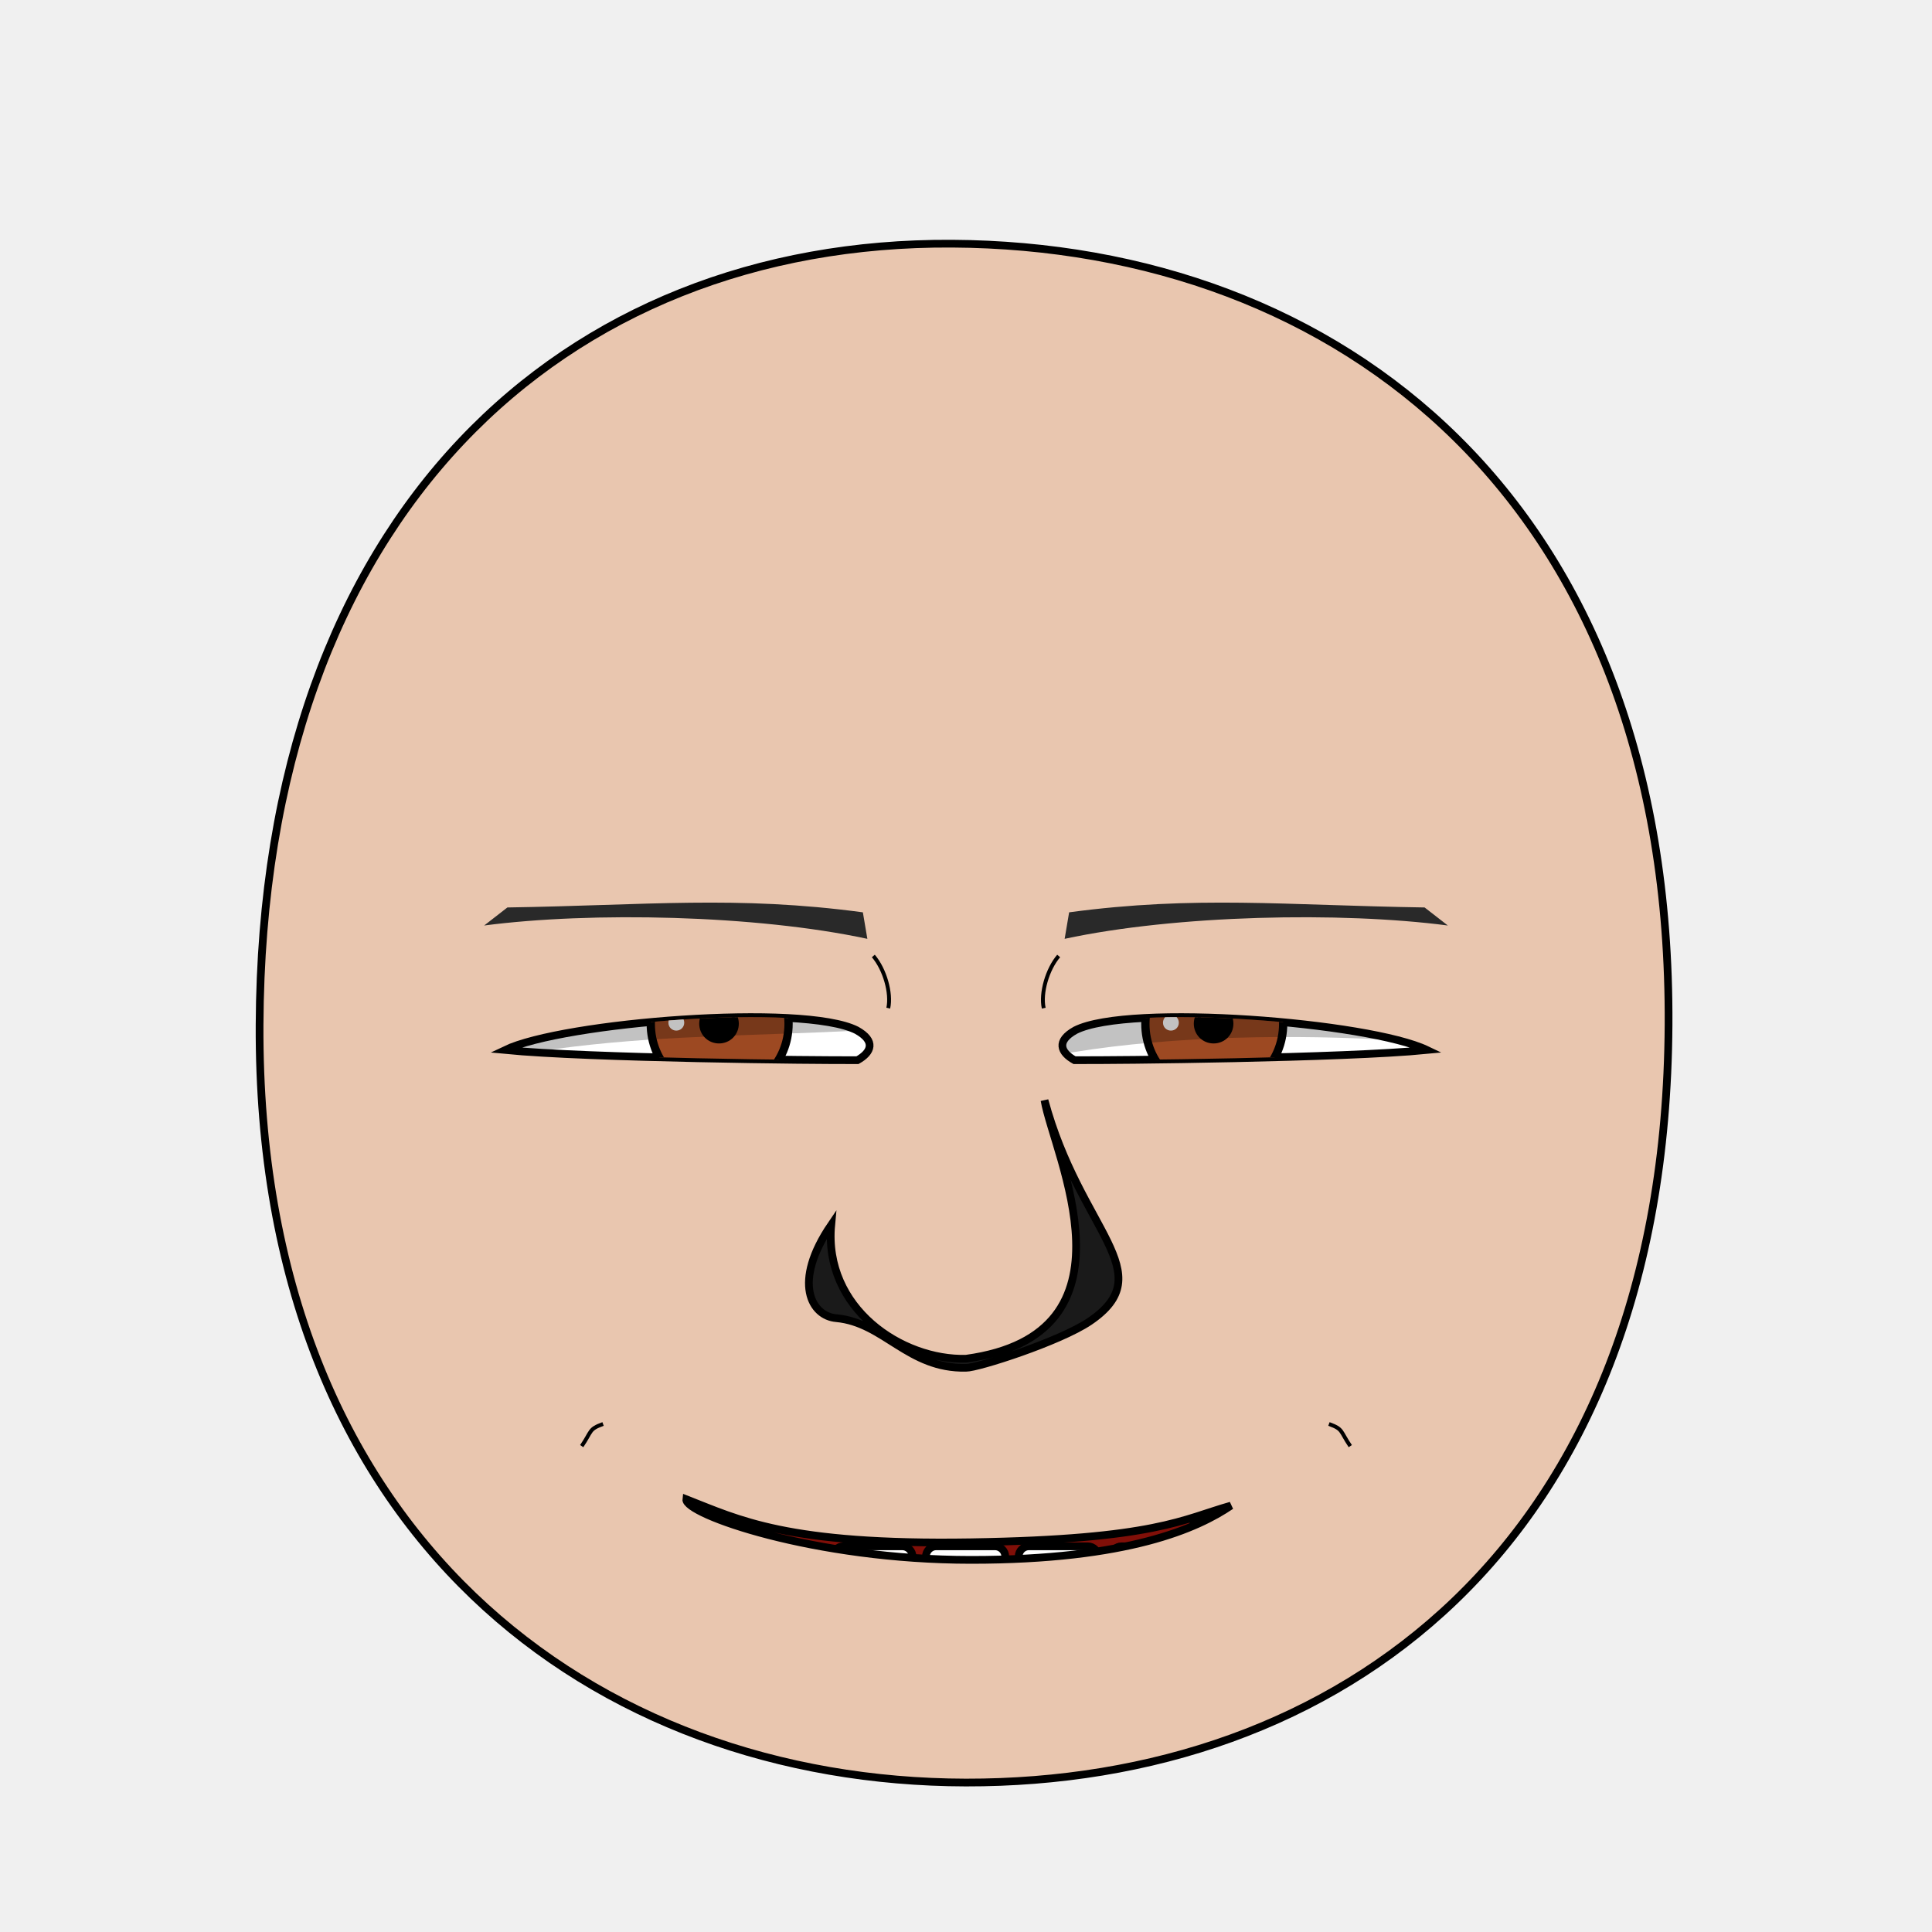
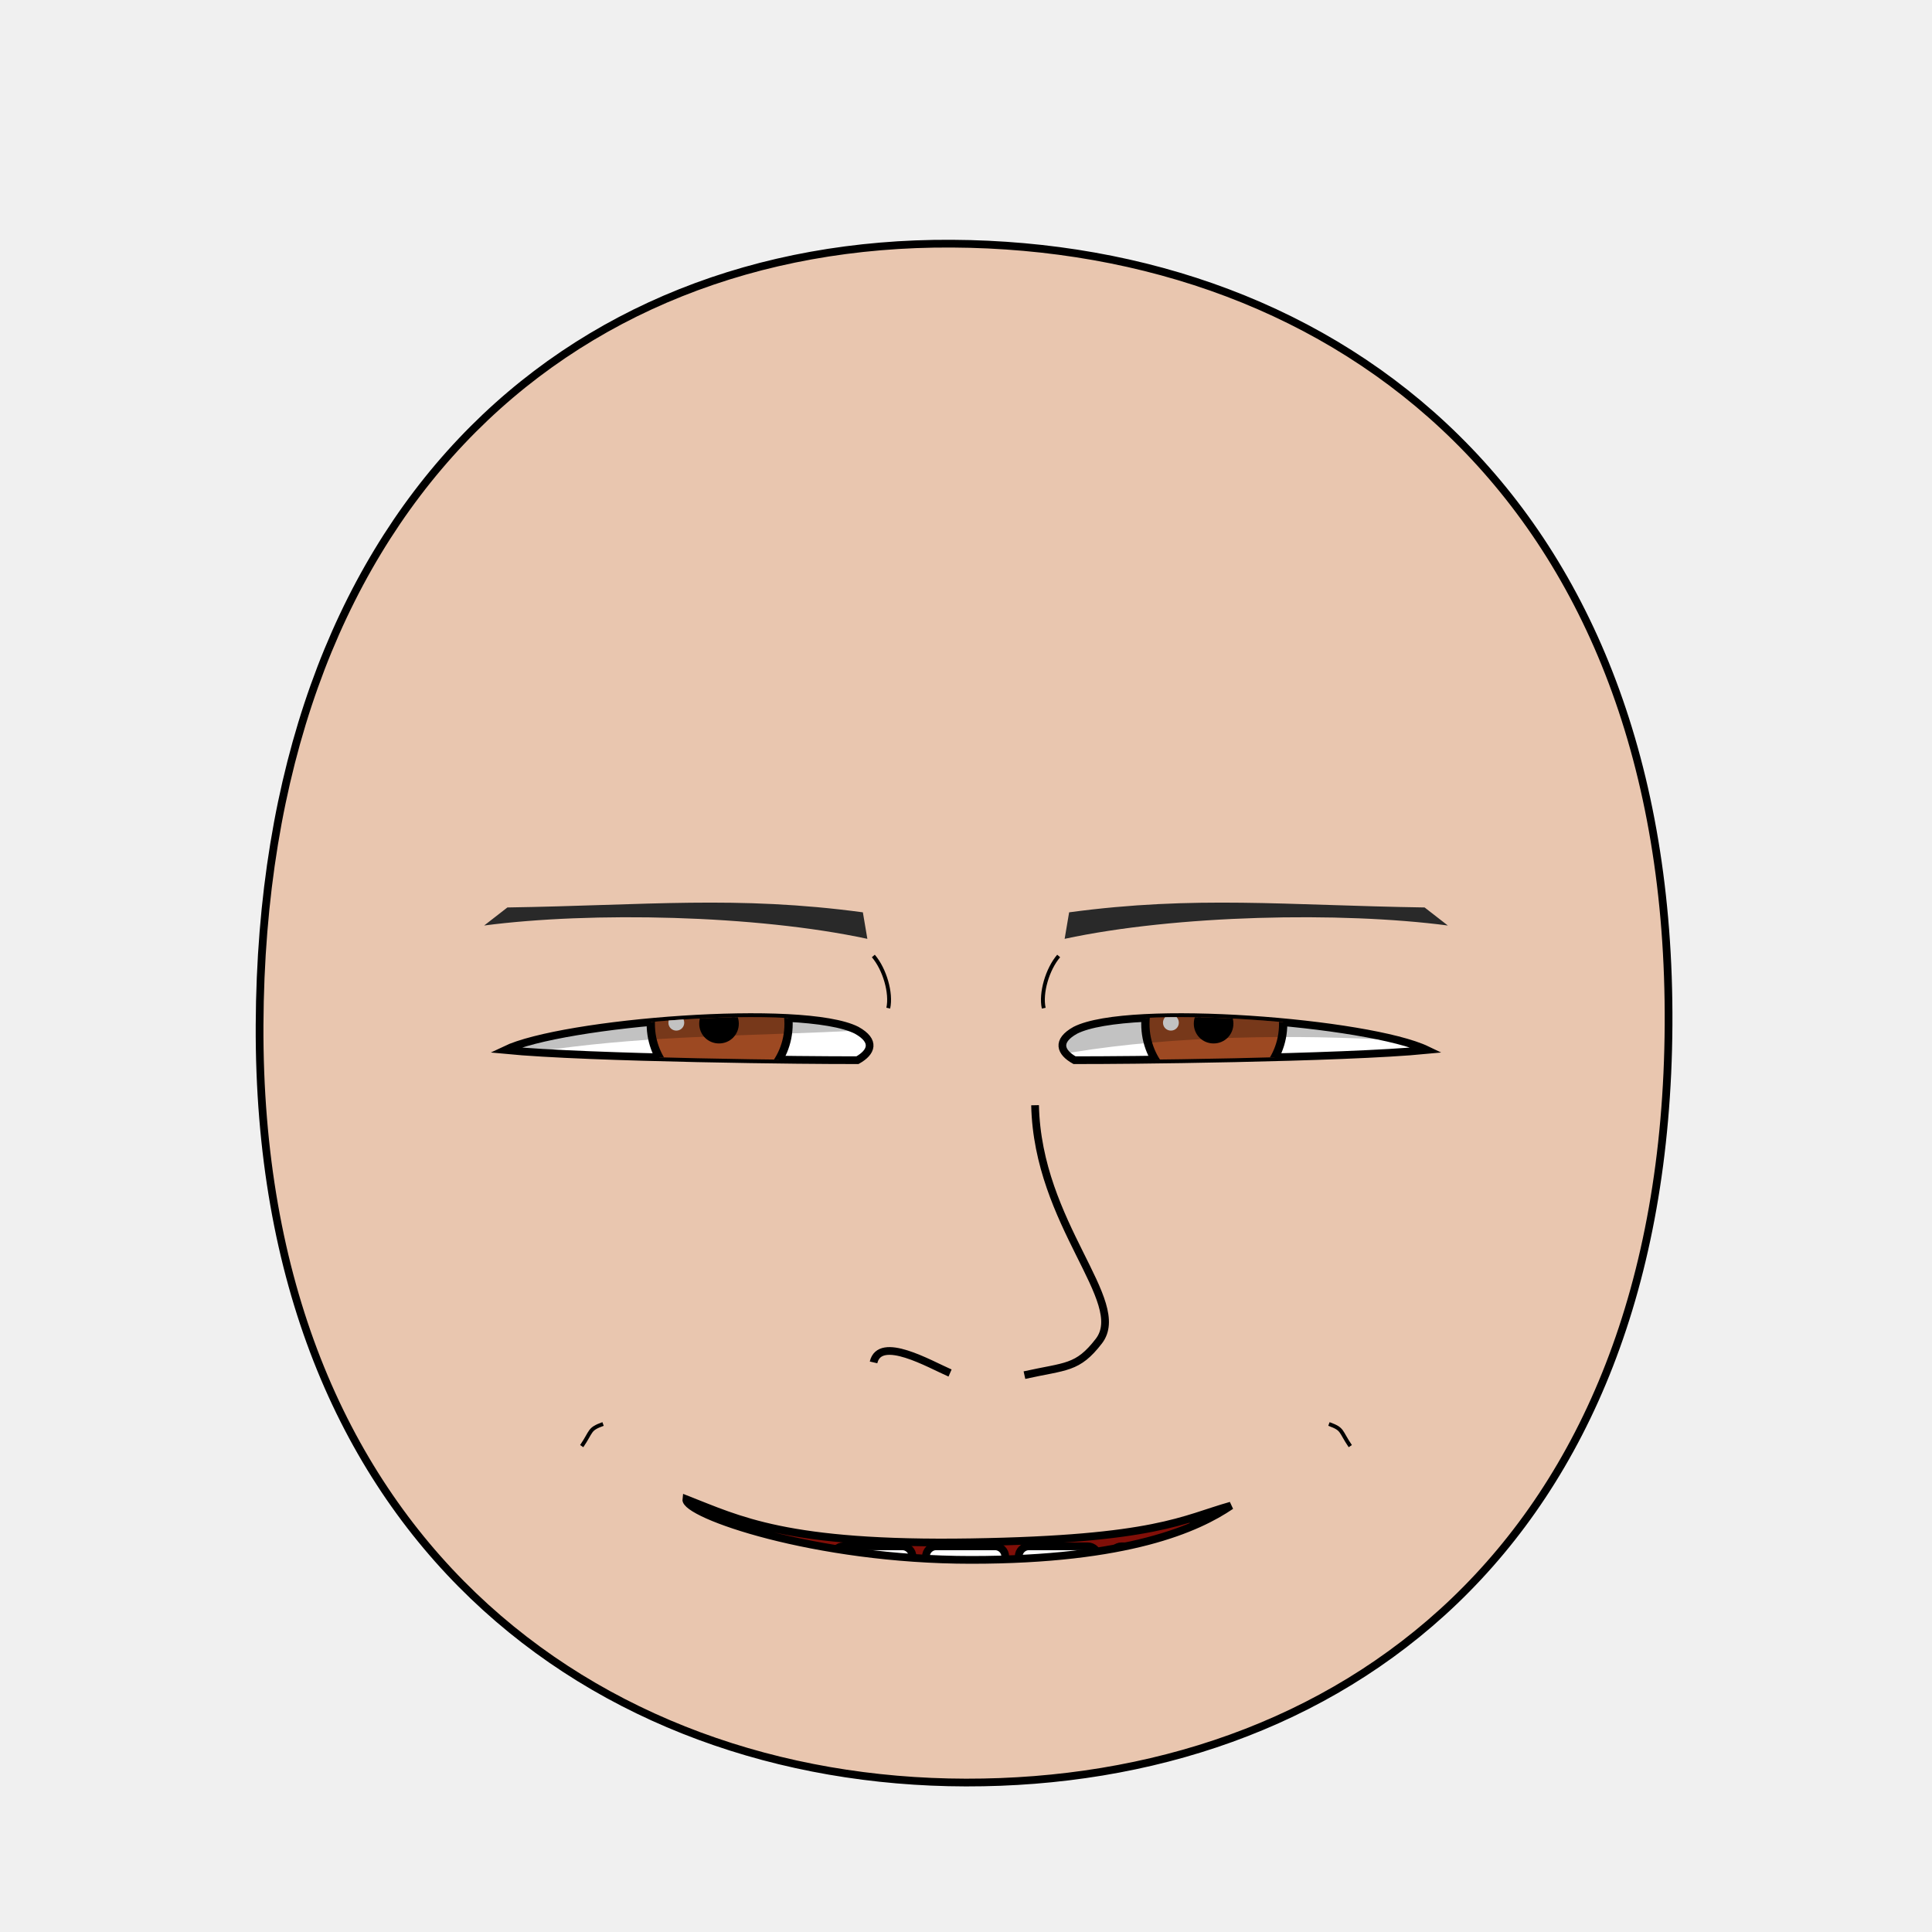
<svg xmlns="http://www.w3.org/2000/svg" xmlns:xlink="http://www.w3.org/1999/xlink" id="emoticon-front-view" viewBox="0 0 250 250" height="100%" width="100%" version="1.1">
  <defs id="defs">
    <clipPath id="clipPath-left-eye">
      <use transform="matrix(1,0,0,1,0,0)" x="0" width="1" xlink:href="#left-eye-outline" height="1" y="0" id="use-left-eye-outline-1" />
    </clipPath>
    <clipPath id="clipPath-right-eye">
      <use transform="matrix(-1,0,0,1,250,0)" id="use-left-eye-outline-2" y="0" height="250" xlink:href="#left-eye-outline" width="250" x="0" morph="fixed" />
    </clipPath>
    <clipPath id="clipPath-mouth" clipPathUnits="userSpaceOnUse">
      <use transform="matrix(1,0,0,1,0,0)" height="250" y="0" x="0" xlink:href="#mouth-outline" id="use-mouth-outline" width="250" />
    </clipPath>
  </defs>
  <g id="head">
    <path d="M 124.98,230.66 C 172.77,230.75 215.51,200.57 215.91,132.64 216.3,64.72 173.26,31.81 123.18,31.53 73.1,31.24 33.88,66.28 33.59,132.64 33.3,199.01 77.19,230.57 124.98,230.66 Z" style="fill:#e9c6af;stroke:#000000;stroke-width:1" id="head-outline" />
  </g>
  <g id="left-eye">
    <path d="m 110.85,133.315 c 2.504,1.394 1.927,2.852 0.11,3.87 -5.292,0.039 -34.764,-0.256 -45.615,-1.315 7.475,-3.585 38.572,-6.077 45.505,-2.555 z" style="fill:#ffffff;stroke:#000000;stroke-width:1" id="left-eye-outline" />
    <g clip-path="url(#clipPath-left-eye)" id="left-eyeball">
      <g id="left-lens">
        <path d="M 1,0.5 C 1,0.78 0.78,1 0.5,1 0.22,1 0,0.78 0,0.5 0,0.22 0.22,0 0.5,0 0.78,0 1,0.22 1,0.5 z" transform="matrix(17.83,0,0,17.83,84.21,123.57)" style="fill:#9d4922;stroke:#000000;stroke-width:0.06" id="iris" morph="relative" />
        <path d="M 1,0.5 C 1,0.78 0.78,1 0.5,1 0.22,1 0,0.78 0,0.5 0,0.22 0.22,0 0.5,0 0.78,0 1,0.22 1,0.5 z" transform="matrix(4.38,0,0,4.38,90.85,130.27)" style="fill:#000000;stroke:#000000;stroke-width:0.17" id="pupil" morph="relative" />
        <path d="M 1,0.5 C 1,0.78 0.78,1 0.5,1 0.22,1 0,0.78 0,0.5 0,0.22 0.22,0 0.5,0 0.78,0 1,0.22 1,0.5 z" transform="matrix(2.05,0,0,2.05,86.49,131.31)" style="fill:#ffffff;stroke:none" id="glare" morph="transform-only" />
      </g>
      <path d="M 50,75 125,75 125,132.19 C 100,135.24 76.74,131.89 50,140.7 Z" style="opacity:0.24;fill:#000000;stroke:#000000;stroke-width:0px" id="left-lid-shadow" />
    </g>
  </g>
  <g id="right-eye">
    <use transform="matrix(-1,0,0,1,250,0)" id="right-eye-outline" y="0" height="250" xlink:href="#left-eye-outline" width="250" x="0" morph="fixed" />
    <g clip-path="url(#clipPath-right-eye)" id="right-eyeball">
      <use transform="matrix(1,0,0,1,64,0)" id="right-lens" y="0" height="1" xlink:href="#left-lens" width="1" x="0" morph="fixed" />
      <path d="M 125,139.53 125,75 200,75 200,136.84 C 185.33,133.88 146.79,131.84 125,139.53 Z" style="opacity:0.24;fill:#000000;stroke:#000000;stroke-width:0px" id="right-lid-shadow" />
    </g>
  </g>
  <path d="m 112.235,121.485 c -14.397,-3.097 -35.747,-3.538 -49.585,-1.725 l 3.006,-2.335 c 17.995,-0.278 29.709,-1.565 45.999,0.63 z" style="fill:#292929;stroke-width:1" id="left-eye-brow" />
-   <g id="nose">
-     <path d="M 107.56,158.49 C 106.56,169.29 116.68,176.05 125,175.82 148.21,172.66 136.37,149.44 135.16,142.38 139.72,159.32 150.37,164.65 140.98,171 137.1,173.61 126.53,177.01 125,176.99 117.49,177.15 114.44,171.14 108.22,170.57 105.02,170.31 102.47,165.96 107.56,158.49 Z" style="fill:#1a1a1a;stroke:#000000;stroke-width:1" id="nose-outline" />
+   <g id="nose" transform="translate(-0.2750275,11.0011)">
+     <path d="m 113.311,165.292 c 0.825,-3.53 7.242,0.22 9.901,1.375 m 11.001,-34.653 c 0.328,15.465 12.21,25.395 8.251,30.528 -2.764,3.583 -4.239,3.199 -9.626,4.4" style="fill:none;stroke:#000000;stroke-width:1" id="nose-path" />
  </g>
  <use transform="matrix(-1,0,0,1,250,0)" x="0" width="250" xlink:href="#left-eye-brow" height="250" y="0" id="right-eye-brow" />
  <g id="mouth">
    <g id="mouth-interior" clip-path="url(#clipPath-mouth)">
      <rect style="fill:#000000;stroke:none" id="mouth-background" x="68.16" width="119.944" height="66.556" y="159.934" />
      <path d="M 94.84,211.42 C 94.51,191.12 110.73,189.74 126.96,189.07 144.51,188.36 158.42,193.11 158.42,211.42 137.23,211.42 116.04,211.42 94.84,211.42 Z" style="fill:#800f08;stroke:none" id="tongue" />
      <g transform="translate(0.5,9.99)" morph="fix-children" id="upper-teeth">
        <rect width="10.356" x="96.362" ry="1.325" transform="matrix(0.991225,0.1321854,0,1,0,0)" rx="1.336" y="158.085" height="15.123" id="tooth-02" style="fill:#ffffff;fill-opacity:1;stroke:#000000;stroke-width:1.004;stroke-opacity:1" />
        <rect rx="1.325" y="169.917" height="15.123" transform="matrix(0.999781,0.02092668,0,1,0,0)" id="tooth-03" width="10.267" x="107.205" ry="1.325" style="fill:#ffffff;fill-opacity:1;stroke:#000000;stroke-width:1;stroke-opacity:1" />
        <rect width="10.265" x="119.182" ry="1.325" rx="1.325" y="172.327" height="15.123" id="tooth-04" style="fill:#ffffff;fill-opacity:1;stroke:#000000;stroke-opacity:1" />
        <rect rx="1.325" y="175.003" height="15.123" transform="matrix(0.999781,-0.02092669,0,1,0,0)" id="tooth-05" width="10.267" x="131.211" ry="1.325" style="fill:#ffffff;fill-opacity:1;stroke:#000000;stroke-width:1;stroke-opacity:1" />
        <rect width="10.394" x="144.894" ry="1.325" transform="matrix(0.9876076,-0.1569434,0,1,0,0)" rx="1.341" y="194.778" height="15.123" id="tooth-06" style="fill:#ffffff;fill-opacity:1;stroke:#000000;stroke-width:1.006;stroke-opacity:1" />
      </g>
      <g transform="translate(0.5,28)" id="lower-teeth" morph="fix-children">
        <rect style="fill:#ffffff;fill-opacity:1;stroke:#000000;stroke-opacity:1" ry="1.325" x="95.315" width="10.265" id="tooth-09" height="15.123" y="172.091" rx="1.325" />
        <rect style="fill:#ffffff;fill-opacity:1;stroke:#000000;stroke-opacity:1" id="tooth-10" height="15.123" y="172.091" rx="1.325" ry="1.325" x="107.315" width="10.265" />
        <rect style="fill:#ffffff;fill-opacity:1;stroke:#000000;stroke-opacity:1" ry="1.325" x="119.315" width="10.265" id="tooth-11" height="15.123" y="172.091" rx="1.325" />
        <rect style="fill:#ffffff;fill-opacity:1;stroke:#000000;stroke-opacity:1" id="tooth-12" height="15.123" y="172.091" rx="1.325" ry="1.325" x="131.315" width="10.265" />
        <rect style="fill:#ffffff;fill-opacity:1;stroke:#000000;stroke-opacity:1" ry="1.325" x="143.315" width="10.265" id="tooth-13" height="15.123" y="172.091" rx="1.325" />
      </g>
    </g>
    <path style="fill:none;stroke:#000000;stroke-width:1px" d="m 159.28,194.829 c -4.272,2.9 -13.249,7.021 -33.619,7.021 -20.37,0 -37.106,-5.937 -36.856,-7.847 6.733,2.622 12.934,5.952 36.856,5.567 23.922,-0.385 27.426,-3 33.619,-4.741 z" id="mouth-outline" />
  </g>
  <g id="wrinkles">
    <path d="m 113.009,123.704 c 1.466,1.708 2.363,4.804 1.933,6.751" style="fill:none;stroke:#000000;stroke-width:0.5" id="wrinkle-left-brow" />
    <path d="m 75.273,187.128 c 1.348,-1.99 0.895,-2.188 2.763,-2.865" style="fill:none;stroke:#000000;stroke-width:0.5" id="wrinkle-left-cheek" />
    <use transform="matrix(-1,0,0,1,250,0)" morph="fixed" height="250" y="0" x="0" xlink:href="#wrinkle-left-brow" id="wrinkle-right-brow" width="250" />
    <use transform="matrix(-1,0,0,1,250,0)" morph="fixed" height="250" y="0" x="0" xlink:href="#wrinkle-left-cheek" id="wrinkle-right-cheek" width="250" />
  </g>
</svg>
